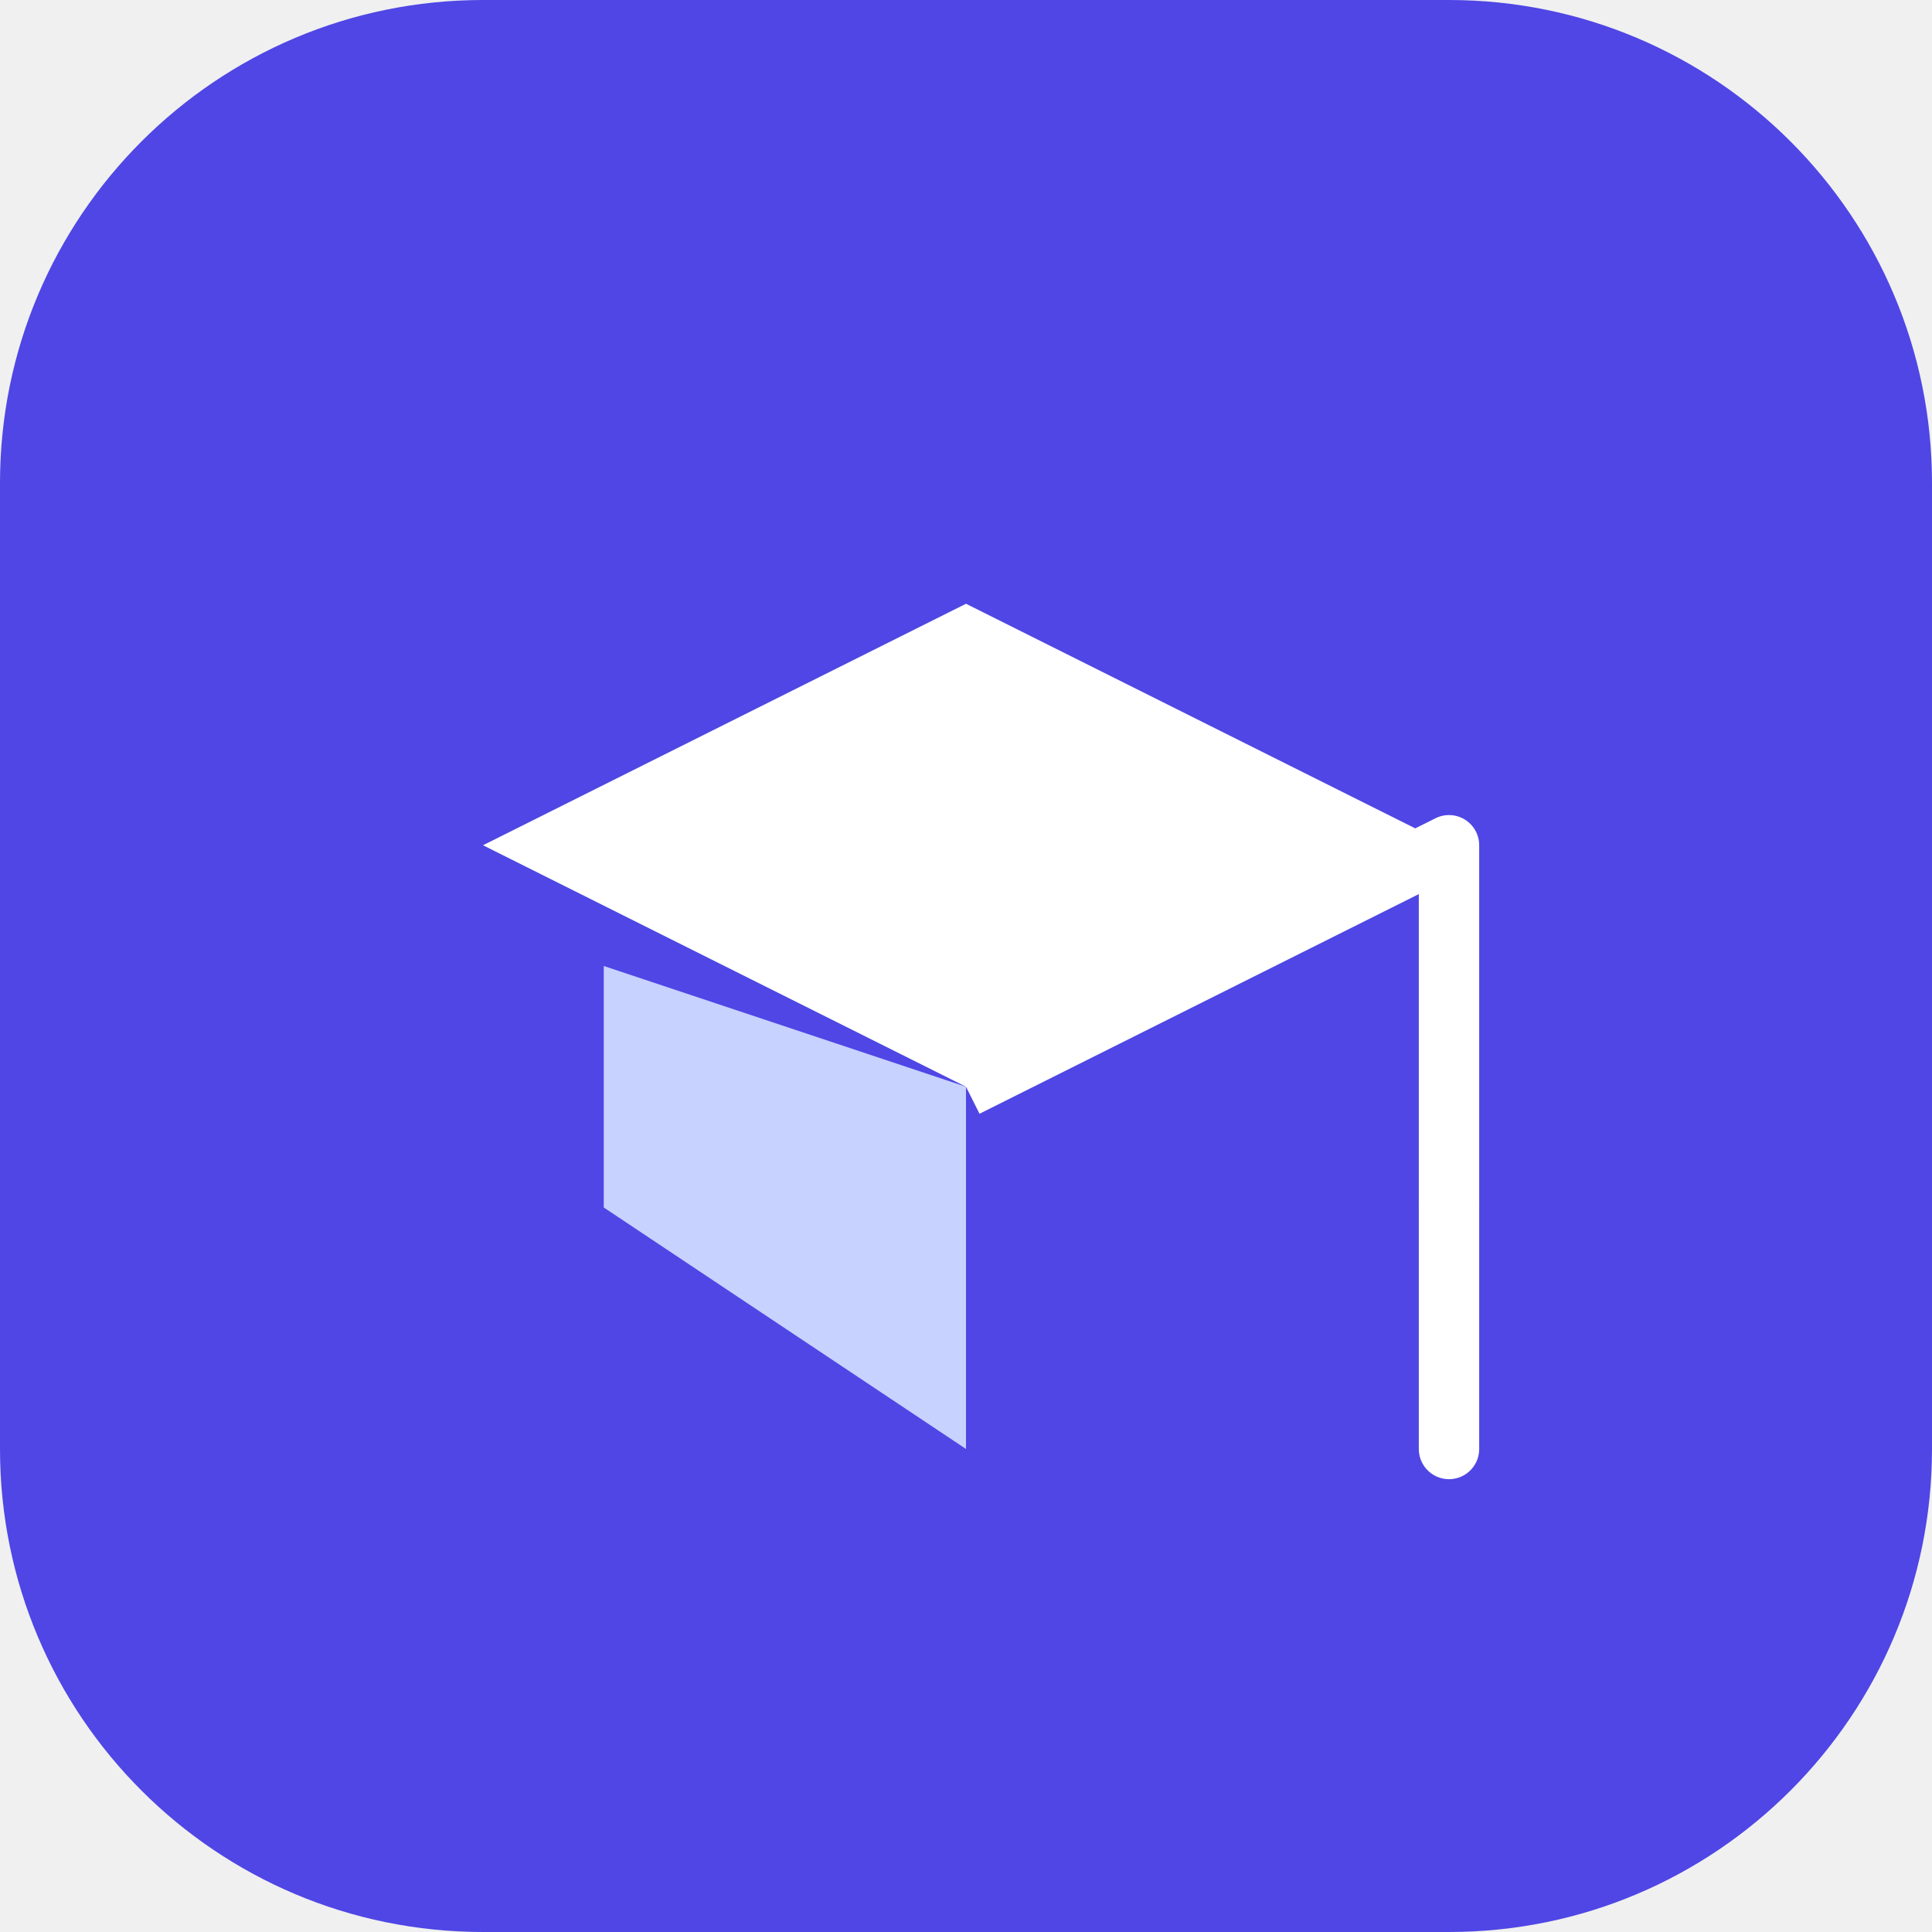
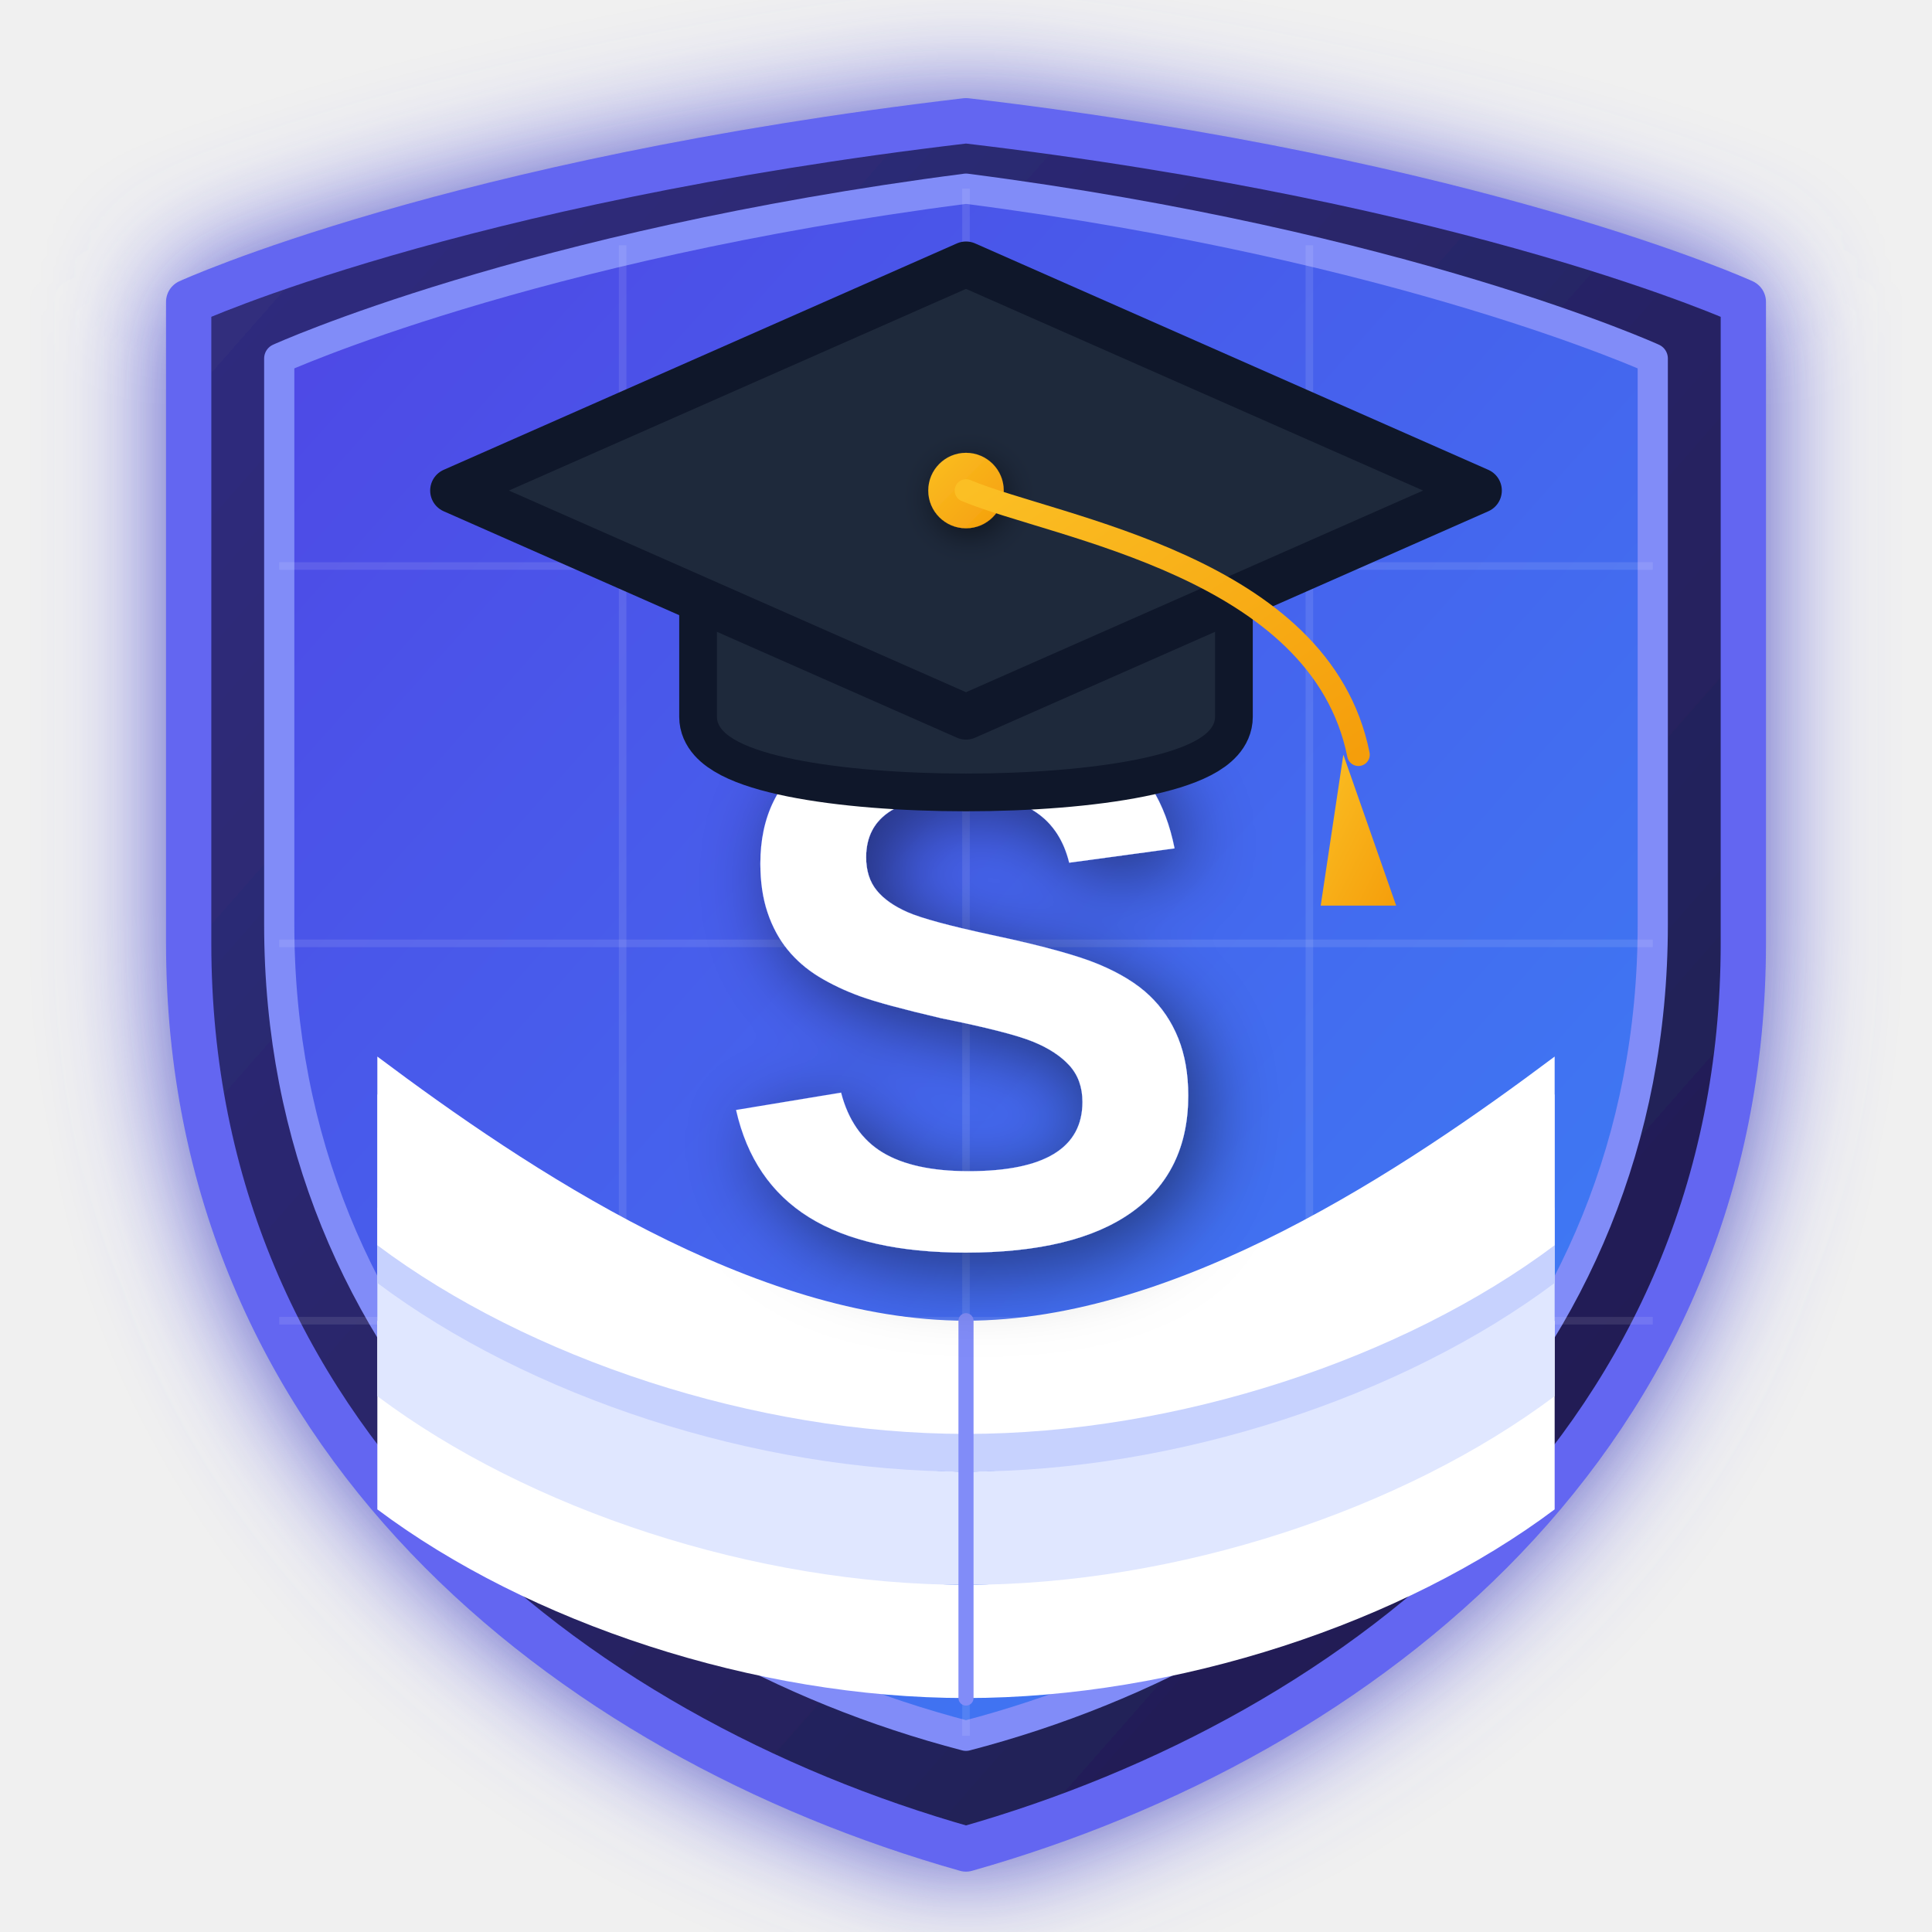
<svg xmlns="http://www.w3.org/2000/svg" viewBox="0 0 512 512" fill="none">
-   <rect width="512" height="512" rx="128" fill="#4f46e5" />
-   <path d="M128 224 L256 160 L384 224 L256 288 Z" fill="#ffffff" />
-   <path d="M256 288 L256 384 L160 320 L160 256 Z" fill="#c7d2fe" />
-   <path d="M256 288 L384 224 L384 320" fill="none" stroke="#ffffff" stroke-width="16" stroke-linejoin="round" />
-   <path d="M384 320 L384 384" stroke="#ffffff" stroke-width="16" stroke-linecap="round" />
+   <defs>
+     <linearGradient id="bgGrad" x1="0%" y1="0%" x2="100%" y2="100%">
+       <stop offset="0%" stop-color="#312e81" />
+       <stop offset="100%" stop-color="#1e1b4b" />
+     </linearGradient>
+     <linearGradient id="shieldGrad" x1="0%" y1="0%" x2="100%" y2="100%">
+       <stop offset="0%" stop-color="#4f46e5" />
+       <stop offset="100%" stop-color="#3b82f6" />
+     </linearGradient>
+     <linearGradient id="goldGrad" x1="0%" y1="0%" x2="100%" y2="100%">
+       <stop offset="0%" stop-color="#fbbf24" />
+       <stop offset="100%" stop-color="#f59e0b" />
+     </linearGradient>
+     <filter id="glow" x="-20%" y="-20%" width="140%" height="140%">
+       <feGaussianBlur stdDeviation="15" result="blur" />
+       <feComposite in="SourceGraphic" in2="blur" operator="over" />
+     </filter>
+   </defs>
+   <rect width="512" height="512" fill="none" />
+   <path d="M256 32 C120 48 50 80 50 80 L50 250 C50 380 150 460 256 490 C362 460 462 380 462 250 L462 80 C462 80 392 48 256 32 Z" fill="url(#bgGrad)" stroke="#6366f1" stroke-width="12" stroke-linejoin="round" filter="url(#glow)" />
+   <path d="M256 50 C140 65 74 95 74 95 L74 245 C74 360 160 435 256 460 C352 435 438 360 438 245 L438 95 C438 95 372 65 256 50 Z" fill="url(#shieldGrad)" stroke="#818cf8" stroke-width="8" stroke-linejoin="round" />
+   <g stroke="#ffffff" stroke-width="2" stroke-opacity="0.1" fill="none">
+     <path d="M256 50 L256 460" />
+     <path d="M74 150 L438 150" />
+     <path d="M74 250 L438 250" />
+     <path d="M74 350 L438 350" />
+     <path d="M165 65 L165 425" />
+     <path d="M347 65 L347 425" />
+   </g>
+   <path d="M256 420 C200 420 140 380 100 350 L100 400 C140 430 200 450 256 450 C312 450 372 430 412 400 L412 350 C372 380 312 420 256 420 Z" fill="#ffffff" />
+   <path d="M256 390 C200 390 140 350 100 320 L100 370 C140 400 200 420 256 420 C312 420 372 400 412 370 L412 320 C372 350 312 390 256 390 Z" fill="#e0e7ff" />
+   <path d="M256 360 C200 360 140 320 100 290 L100 340 C140 370 200 390 256 390 C312 390 372 370 412 340 L412 290 C372 320 312 360 256 360 Z" fill="#c7d2fe" />
+   <path d="M256 350 C200 350 140 310 100 280 L100 330 C140 360 200 380 256 380 C312 380 372 360 412 330 L412 280 C372 310 312 350 256 350 Z" fill="#ffffff" />
+   <path d="M256 350 L256 450" fill="none" stroke="#818cf8" stroke-width="4" stroke-linecap="round" />
+   <g transform="translate(0, -30)">
+     <text x="256" y="360" font-family="'Arial', 'Helvetica', sans-serif" font-weight="900" font-size="200" fill="#ffffff" text-anchor="middle" letter-spacing="-5" style="filter: drop-shadow(4px 4px 10px rgba(0,0,0,0.5))">S</text>
+   </g>
+   <g transform="translate(0, -10)">
+     <path d="M190 140 L190 200 C190 220 322 220 322 200 L322 140" fill="none" stroke="#0f172a" stroke-width="20" stroke-linecap="round" stroke-linejoin="round" />
+     <path d="M190 140 L190 200 C190 220 322 220 322 200 L322 140" fill="#1e293b" />
+     <path d="M256 80 L120 140 L256 200 L392 140 Z" fill="#1e293b" stroke="#0f172a" stroke-width="12" stroke-linejoin="round" />
+     <circle cx="256" cy="140" r="10" fill="url(#goldGrad)" style="filter: drop-shadow(1px 2px 4px rgba(0,0,0,0.5))" />
+     <path d="M256 140 C280 150 350 160 360 210" fill="none" stroke="url(#goldGrad)" stroke-width="6" stroke-linecap="round" />
+     <path d="M356 210 L350 250 L370 250 Z" fill="url(#goldGrad)" />
+   </g>
</svg>
